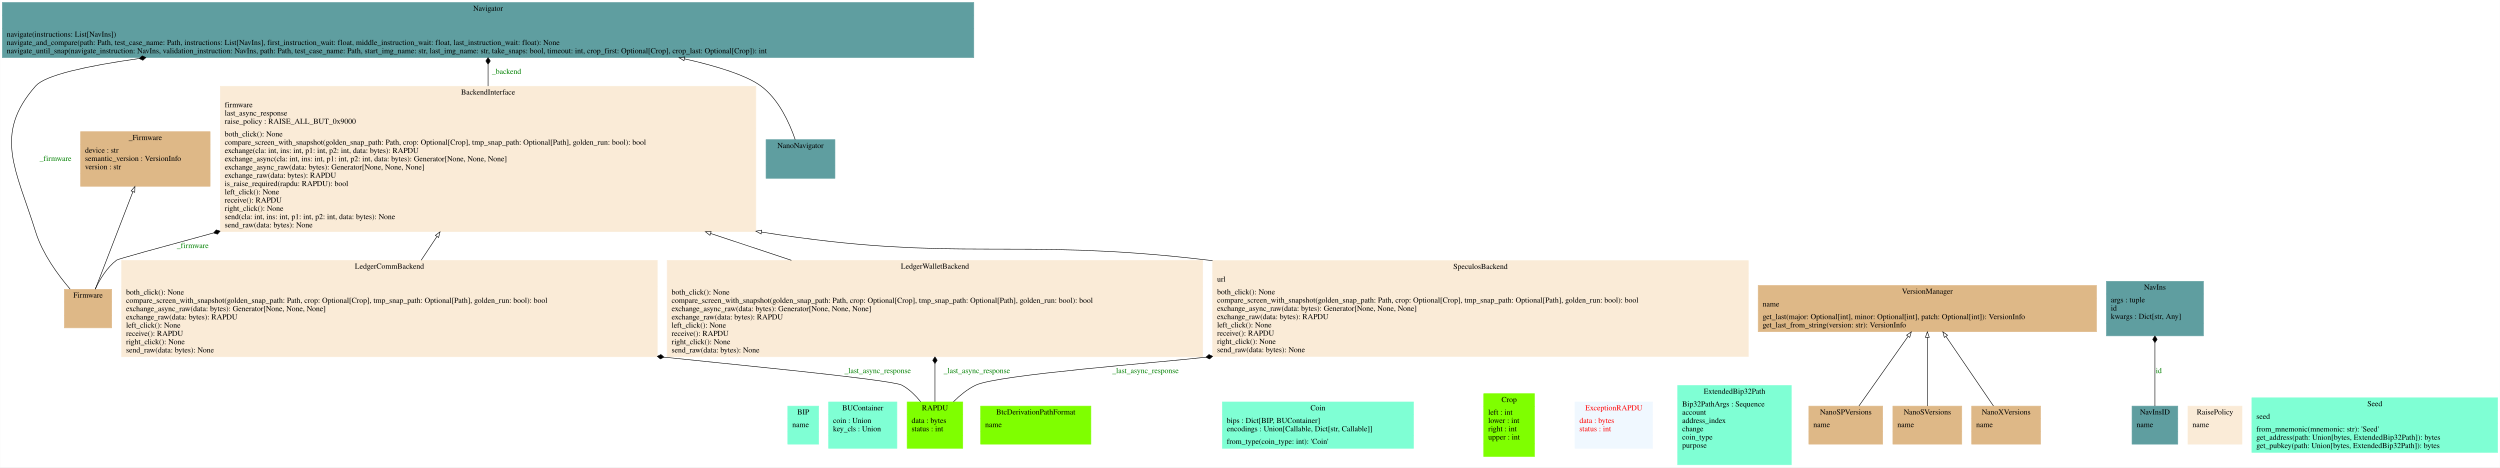
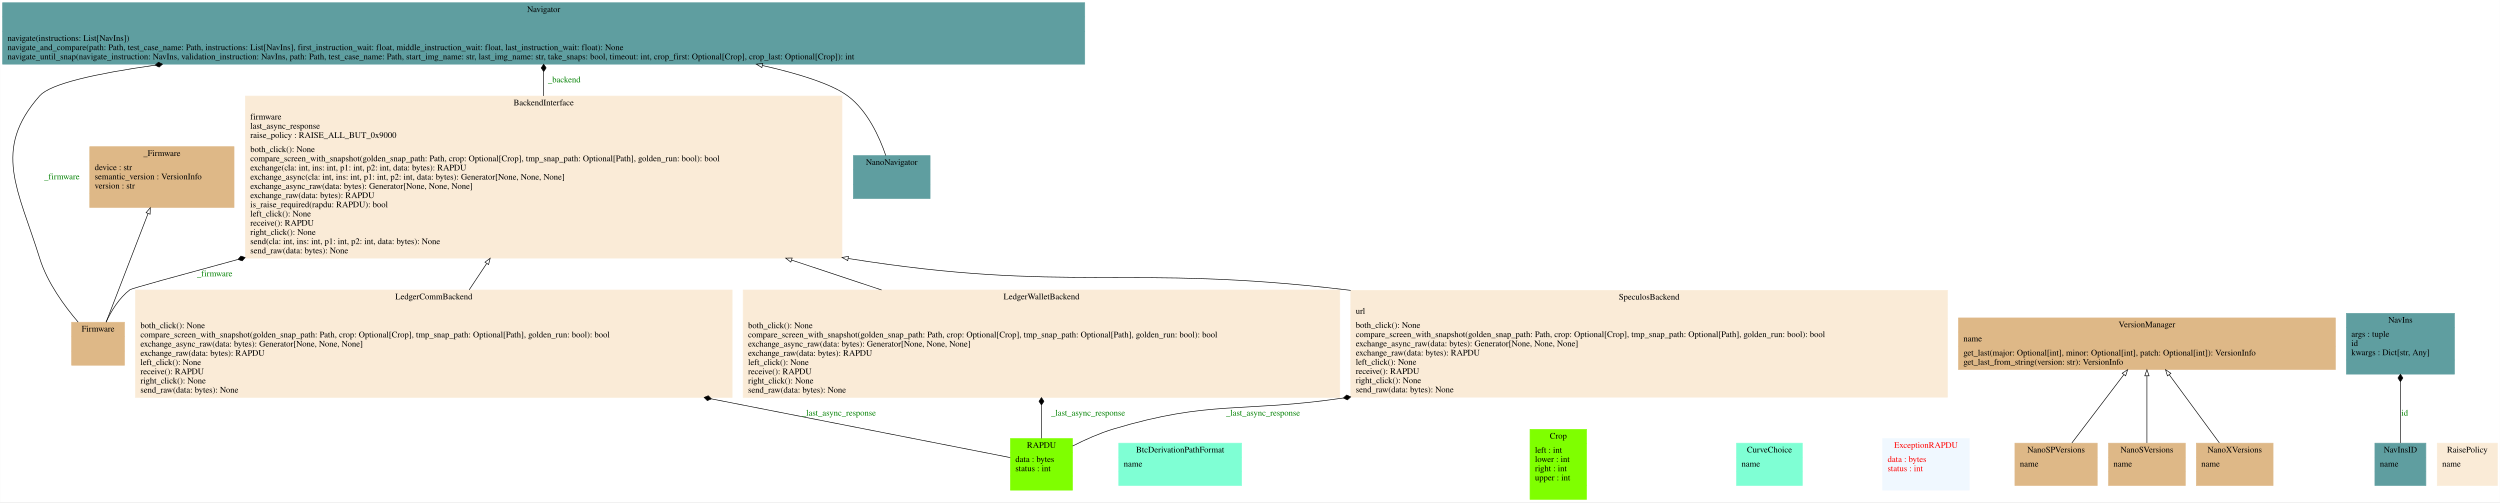
- <svg xmlns="http://www.w3.org/2000/svg" width="4537pt" height="848pt" viewBox="0.00 0.00 4536.50 848.00">
-   <g id="graph0" class="graph" transform="scale(1 1) rotate(0) translate(4 844)">
-     <polygon fill="white" stroke="transparent" points="-4,4 -4,-844 4532.5,-844 4532.5,4 -4,4" />
+ <svg xmlns="http://www.w3.org/2000/svg" width="4073pt" height="818pt" viewBox="0.00 0.00 4072.50 818.00">
+   <g id="graph0" class="graph" transform="scale(1 1) rotate(0) translate(4 814)">
+     <polygon fill="white" stroke="transparent" points="-4,4 -4,-814 4068.5,-814 4068.5,4 -4,4" />
    <g id="node1" class="node">
-       <polygon fill="aquamarine" stroke="aquamarine" points="1425.5,-38 1425.5,-107 1481.5,-107 1481.5,-38 1425.5,-38" />
-       <text text-anchor="middle" x="1453.5" y="-91.8" font-family="Times,serif" font-size="14.00">BIP</text>
-       <polyline fill="none" stroke="aquamarine" points="1425.5,-84 1481.5,-84 " />
-       <text text-anchor="start" x="1433.5" y="-68.8" font-family="Times,serif" font-size="14.00">name</text>
-       <polyline fill="none" stroke="aquamarine" points="1425.5,-61 1481.5,-61 " />
-       <text text-anchor="middle" x="1453.5" y="-45.8" font-family="Times,serif" font-size="14.00"> </text>
+       <polygon fill="antiquewhite" stroke="antiquewhite" points="395.5,-393.5 395.5,-657.5 1367.5,-657.5 1367.5,-393.5 395.5,-393.5" />
+       <text text-anchor="middle" x="881.5" y="-642.3" font-family="Times,serif" font-size="14.00">BackendInterface</text>
+       <polyline fill="none" stroke="antiquewhite" points="395.5,-634.5 1367.5,-634.5 " />
+       <text text-anchor="start" x="403.5" y="-619.3" font-family="Times,serif" font-size="14.00">firmware</text>
+       <text text-anchor="start" x="403.5" y="-604.3" font-family="Times,serif" font-size="14.00">last_async_response</text>
+       <text text-anchor="start" x="403.5" y="-589.3" font-family="Times,serif" font-size="14.00">raise_policy : RAISE_ALL_BUT_0x9000</text>
+       <polyline fill="none" stroke="antiquewhite" points="395.5,-581.5 1367.5,-581.5 " />
+       <text text-anchor="start" x="403.5" y="-566.3" font-family="Times,serif" font-size="14.00">both_click(): None</text>
+       <text text-anchor="start" x="403.5" y="-551.3" font-family="Times,serif" font-size="14.00">compare_screen_with_snapshot(golden_snap_path: Path, crop: Optional[Crop], tmp_snap_path: Optional[Path], golden_run: bool): bool</text>
+       <text text-anchor="start" x="403.5" y="-536.3" font-family="Times,serif" font-size="14.00">exchange(cla: int, ins: int, p1: int, p2: int, data: bytes): RAPDU</text>
+       <text text-anchor="start" x="403.5" y="-521.3" font-family="Times,serif" font-size="14.00">exchange_async(cla: int, ins: int, p1: int, p2: int, data: bytes): Generator[None, None, None]</text>
+       <text text-anchor="start" x="403.5" y="-506.3" font-family="Times,serif" font-size="14.00">exchange_async_raw(data: bytes): Generator[None, None, None]</text>
+       <text text-anchor="start" x="403.5" y="-491.3" font-family="Times,serif" font-size="14.00">exchange_raw(data: bytes): RAPDU</text>
+       <text text-anchor="start" x="403.5" y="-476.3" font-family="Times,serif" font-size="14.00">is_raise_required(rapdu: RAPDU): bool</text>
+       <text text-anchor="start" x="403.5" y="-461.3" font-family="Times,serif" font-size="14.00">left_click(): None</text>
+       <text text-anchor="start" x="403.5" y="-446.3" font-family="Times,serif" font-size="14.00">receive(): RAPDU</text>
+       <text text-anchor="start" x="403.5" y="-431.3" font-family="Times,serif" font-size="14.00">right_click(): None</text>
+       <text text-anchor="start" x="403.5" y="-416.3" font-family="Times,serif" font-size="14.00">send(cla: int, ins: int, p1: int, p2: int, data: bytes): None</text>
+       <text text-anchor="start" x="403.5" y="-401.3" font-family="Times,serif" font-size="14.00">send_raw(data: bytes): None</text>
+     </g>
+     <g id="node15" class="node">
+       <polygon fill="cadetblue" stroke="cadetblue" points="0,-709.5 0,-809.5 1763,-809.5 1763,-709.5 0,-709.5" />
+       <text text-anchor="middle" x="881.5" y="-794.3" font-family="Times,serif" font-size="14.00">Navigator</text>
+       <polyline fill="none" stroke="cadetblue" points="0,-786.5 1763,-786.5 " />
+       <polyline fill="none" stroke="cadetblue" points="0,-762.5 1763,-762.5 " />
+       <text text-anchor="start" x="8" y="-747.3" font-family="Times,serif" font-size="14.00">navigate(instructions: List[NavIns])</text>
+       <text text-anchor="start" x="8" y="-732.3" font-family="Times,serif" font-size="14.00">navigate_and_compare(path: Path, test_case_name: Path, instructions: List[NavIns], first_instruction_wait: float, middle_instruction_wait: float, last_instruction_wait: float): None</text>
+       <text text-anchor="start" x="8" y="-717.3" font-family="Times,serif" font-size="14.00">navigate_until_snap(navigate_instruction: NavIns, validation_instruction: NavIns, path: Path, test_case_name: Path, start_img_name: str, last_img_name: str, take_snaps: bool, timeout: int, crop_first: Optional[Crop], crop_last: Optional[Crop]): int</text>
+     </g>
+     <g id="edge9" class="edge">
+       <path fill="none" stroke="black" d="M881.5,-657.75C881.5,-671.37 881.5,-684.71 881.5,-696.99" />
+       <polygon fill="black" stroke="black" points="881.5,-697.37 885.5,-703.37 881.5,-709.37 877.5,-703.37 881.5,-697.37" />
+       <text text-anchor="middle" x="915" y="-679.8" font-family="Times,serif" font-size="14.00" fill="green">_backend</text>
    </g>
    <g id="node2" class="node">
-       <polygon fill="aquamarine" stroke="aquamarine" points="1499.5,-30.5 1499.5,-114.5 1623.5,-114.5 1623.5,-30.5 1499.5,-30.5" />
-       <text text-anchor="middle" x="1561.5" y="-99.3" font-family="Times,serif" font-size="14.00">BUContainer</text>
-       <polyline fill="none" stroke="aquamarine" points="1499.5,-91.5 1623.5,-91.5 " />
-       <text text-anchor="start" x="1507.5" y="-76.3" font-family="Times,serif" font-size="14.00">coin : Union</text>
-       <text text-anchor="start" x="1507.5" y="-61.3" font-family="Times,serif" font-size="14.00">key_cls : Union</text>
-       <polyline fill="none" stroke="aquamarine" points="1499.5,-53.5 1623.5,-53.5 " />
-       <text text-anchor="middle" x="1561.5" y="-38.3" font-family="Times,serif" font-size="14.00"> </text>
+       <polygon fill="aquamarine" stroke="aquamarine" points="1818.5,-23 1818.5,-92 2018.5,-92 2018.5,-23 1818.5,-23" />
+       <text text-anchor="middle" x="1918.5" y="-76.8" font-family="Times,serif" font-size="14.00">BtcDerivationPathFormat</text>
+       <polyline fill="none" stroke="aquamarine" points="1818.5,-69 2018.5,-69 " />
+       <text text-anchor="start" x="1826.5" y="-53.8" font-family="Times,serif" font-size="14.00">name</text>
+       <polyline fill="none" stroke="aquamarine" points="1818.5,-46 2018.5,-46 " />
+       <text text-anchor="middle" x="1918.5" y="-30.8" font-family="Times,serif" font-size="14.00"> </text>
    </g>
    <g id="node3" class="node">
-       <polygon fill="antiquewhite" stroke="antiquewhite" points="395.5,-423.5 395.5,-687.5 1367.5,-687.5 1367.5,-423.5 395.5,-423.5" />
-       <text text-anchor="middle" x="881.5" y="-672.3" font-family="Times,serif" font-size="14.00">BackendInterface</text>
-       <polyline fill="none" stroke="antiquewhite" points="395.5,-664.5 1367.5,-664.5 " />
-       <text text-anchor="start" x="403.5" y="-649.3" font-family="Times,serif" font-size="14.00">firmware</text>
-       <text text-anchor="start" x="403.5" y="-634.3" font-family="Times,serif" font-size="14.00">last_async_response</text>
-       <text text-anchor="start" x="403.5" y="-619.3" font-family="Times,serif" font-size="14.00">raise_policy : RAISE_ALL_BUT_0x9000</text>
-       <polyline fill="none" stroke="antiquewhite" points="395.5,-611.5 1367.5,-611.5 " />
-       <text text-anchor="start" x="403.5" y="-596.3" font-family="Times,serif" font-size="14.00">both_click(): None</text>
-       <text text-anchor="start" x="403.5" y="-581.3" font-family="Times,serif" font-size="14.00">compare_screen_with_snapshot(golden_snap_path: Path, crop: Optional[Crop], tmp_snap_path: Optional[Path], golden_run: bool): bool</text>
-       <text text-anchor="start" x="403.5" y="-566.3" font-family="Times,serif" font-size="14.00">exchange(cla: int, ins: int, p1: int, p2: int, data: bytes): RAPDU</text>
-       <text text-anchor="start" x="403.5" y="-551.3" font-family="Times,serif" font-size="14.00">exchange_async(cla: int, ins: int, p1: int, p2: int, data: bytes): Generator[None, None, None]</text>
-       <text text-anchor="start" x="403.5" y="-536.3" font-family="Times,serif" font-size="14.00">exchange_async_raw(data: bytes): Generator[None, None, None]</text>
-       <text text-anchor="start" x="403.5" y="-521.3" font-family="Times,serif" font-size="14.00">exchange_raw(data: bytes): RAPDU</text>
-       <text text-anchor="start" x="403.5" y="-506.3" font-family="Times,serif" font-size="14.00">is_raise_required(rapdu: RAPDU): bool</text>
-       <text text-anchor="start" x="403.5" y="-491.3" font-family="Times,serif" font-size="14.00">left_click(): None</text>
-       <text text-anchor="start" x="403.5" y="-476.3" font-family="Times,serif" font-size="14.00">receive(): RAPDU</text>
-       <text text-anchor="start" x="403.5" y="-461.3" font-family="Times,serif" font-size="14.00">right_click(): None</text>
-       <text text-anchor="start" x="403.5" y="-446.3" font-family="Times,serif" font-size="14.00">send(cla: int, ins: int, p1: int, p2: int, data: bytes): None</text>
-       <text text-anchor="start" x="403.5" y="-431.3" font-family="Times,serif" font-size="14.00">send_raw(data: bytes): None</text>
+       <polygon fill="chartreuse" stroke="chartreuse" points="2488.5,-0.5 2488.5,-114.5 2580.5,-114.5 2580.5,-0.5 2488.5,-0.5" />
+       <text text-anchor="middle" x="2534.5" y="-99.3" font-family="Times,serif" font-size="14.00">Crop</text>
+       <polyline fill="none" stroke="chartreuse" points="2488.5,-91.5 2580.5,-91.5 " />
+       <text text-anchor="start" x="2496.5" y="-76.3" font-family="Times,serif" font-size="14.00">left : int</text>
+       <text text-anchor="start" x="2496.5" y="-61.3" font-family="Times,serif" font-size="14.00">lower : int</text>
+       <text text-anchor="start" x="2496.5" y="-46.3" font-family="Times,serif" font-size="14.00">right : int</text>
+       <text text-anchor="start" x="2496.5" y="-31.3" font-family="Times,serif" font-size="14.00">upper : int</text>
+       <polyline fill="none" stroke="chartreuse" points="2488.5,-23.5 2580.5,-23.5 " />
+       <text text-anchor="middle" x="2534.5" y="-8.3" font-family="Times,serif" font-size="14.00"> </text>
+     </g>
+     <g id="node4" class="node">
+       <polygon fill="aquamarine" stroke="aquamarine" points="2825,-23 2825,-92 2932,-92 2932,-23 2825,-23" />
+       <text text-anchor="middle" x="2878.5" y="-76.8" font-family="Times,serif" font-size="14.00">CurveChoice</text>
+       <polyline fill="none" stroke="aquamarine" points="2825,-69 2932,-69 " />
+       <text text-anchor="start" x="2833" y="-53.8" font-family="Times,serif" font-size="14.00">name</text>
+       <polyline fill="none" stroke="aquamarine" points="2825,-46 2932,-46 " />
+       <text text-anchor="middle" x="2878.5" y="-30.8" font-family="Times,serif" font-size="14.00"> </text>
+     </g>
+     <g id="node5" class="node">
+       <polygon fill="aliceblue" stroke="aliceblue" points="3063,-15.5 3063,-99.5 3204,-99.5 3204,-15.5 3063,-15.5" />
+       <text text-anchor="middle" x="3133.5" y="-84.3" font-family="Times,serif" font-size="14.00" fill="red">ExceptionRAPDU</text>
+       <polyline fill="none" stroke="aliceblue" points="3063,-76.5 3204,-76.5 " />
+       <text text-anchor="start" x="3071" y="-61.3" font-family="Times,serif" font-size="14.00" fill="red">data : bytes</text>
+       <text text-anchor="start" x="3071" y="-46.3" font-family="Times,serif" font-size="14.00" fill="red">status : int</text>
+       <polyline fill="none" stroke="aliceblue" points="3063,-38.5 3204,-38.5 " />
+       <text text-anchor="middle" x="3133.5" y="-23.3" font-family="Times,serif" font-size="14.00" fill="red"> </text>
+     </g>
+     <g id="node6" class="node">
+       <polygon fill="burlywood" stroke="burlywood" points="112.5,-219 112.5,-289 198.5,-289 198.5,-219 112.5,-219" />
+       <text text-anchor="middle" x="155.5" y="-273.8" font-family="Times,serif" font-size="14.00">Firmware</text>
+       <polyline fill="none" stroke="burlywood" points="112.5,-266 198.5,-266 " />
+       <polyline fill="none" stroke="burlywood" points="112.5,-242 198.5,-242 " />
+       <text text-anchor="middle" x="155.5" y="-226.8" font-family="Times,serif" font-size="14.00"> </text>
+     </g>
+     <g id="edge10" class="edge">
+       <path fill="none" stroke="black" d="M168.44,-289.16C176.95,-307.33 189.83,-328.61 207.5,-342 210.06,-343.94 284.61,-364.55 383.28,-391.27" />
+       <polygon fill="black" stroke="black" points="383.52,-391.33 390.36,-389.04 395.11,-394.47 388.27,-396.76 383.52,-391.33" />
+       <text text-anchor="middle" x="345.5" y="-363.8" font-family="Times,serif" font-size="14.00" fill="green">_firmware</text>
+     </g>
+     <g id="edge11" class="edge">
+       <path fill="none" stroke="black" d="M123.06,-289.26C100.65,-315.41 72.76,-353.56 60.5,-393 25.53,-505.47 -17.56,-569.8 60.5,-658 77.82,-677.57 151.67,-694.13 248.49,-707.82" />
+       <polygon fill="black" stroke="black" points="248.53,-707.83 255.02,-704.69 260.42,-709.48 253.92,-712.61 248.53,-707.83" />
+       <text text-anchor="middle" x="96.5" y="-521.8" font-family="Times,serif" font-size="14.00" fill="green">_firmware</text>
+     </g>
+     <g id="node20" class="node">
+       <polygon fill="burlywood" stroke="burlywood" points="142,-476 142,-575 377,-575 377,-476 142,-476" />
+       <text text-anchor="middle" x="259.5" y="-559.8" font-family="Times,serif" font-size="14.00">_Firmware</text>
+       <polyline fill="none" stroke="burlywood" points="142,-552 377,-552 " />
+       <text text-anchor="start" x="150" y="-536.8" font-family="Times,serif" font-size="14.00">device : str</text>
+       <text text-anchor="start" x="150" y="-521.8" font-family="Times,serif" font-size="14.00">semantic_version : VersionInfo</text>
+       <text text-anchor="start" x="150" y="-506.8" font-family="Times,serif" font-size="14.00">version : str</text>
+       <polyline fill="none" stroke="burlywood" points="142,-499 377,-499 " />
+       <text text-anchor="middle" x="259.5" y="-483.8" font-family="Times,serif" font-size="14.00"> </text>
+     </g>
+     <g id="edge4" class="edge">
+       <path fill="none" stroke="black" d="M168.67,-289.13C185.84,-333.63 216.13,-412.12 236.98,-466.15" />
+       <polygon fill="none" stroke="black" points="233.77,-467.54 240.63,-475.61 240.3,-465.02 233.77,-467.54" />
+     </g>
+     <g id="node7" class="node">
+       <polygon fill="antiquewhite" stroke="antiquewhite" points="216.5,-166.5 216.5,-341.5 1188.5,-341.5 1188.5,-166.5 216.5,-166.5" />
+       <text text-anchor="middle" x="702.5" y="-326.3" font-family="Times,serif" font-size="14.00">LedgerCommBackend</text>
+       <polyline fill="none" stroke="antiquewhite" points="216.5,-318.5 1188.5,-318.5 " />
+       <polyline fill="none" stroke="antiquewhite" points="216.5,-294.5 1188.5,-294.5 " />
+       <text text-anchor="start" x="224.5" y="-279.3" font-family="Times,serif" font-size="14.00">both_click(): None</text>
+       <text text-anchor="start" x="224.5" y="-264.3" font-family="Times,serif" font-size="14.00">compare_screen_with_snapshot(golden_snap_path: Path, crop: Optional[Crop], tmp_snap_path: Optional[Path], golden_run: bool): bool</text>
+       <text text-anchor="start" x="224.5" y="-249.3" font-family="Times,serif" font-size="14.00">exchange_async_raw(data: bytes): Generator[None, None, None]</text>
+       <text text-anchor="start" x="224.5" y="-234.3" font-family="Times,serif" font-size="14.00">exchange_raw(data: bytes): RAPDU</text>
+       <text text-anchor="start" x="224.5" y="-219.3" font-family="Times,serif" font-size="14.00">left_click(): None</text>
+       <text text-anchor="start" x="224.5" y="-204.3" font-family="Times,serif" font-size="14.00">receive(): RAPDU</text>
+       <text text-anchor="start" x="224.5" y="-189.3" font-family="Times,serif" font-size="14.00">right_click(): None</text>
+       <text text-anchor="start" x="224.5" y="-174.3" font-family="Times,serif" font-size="14.00">send_raw(data: bytes): None</text>
+     </g>
+     <g id="edge1" class="edge">
+       <path fill="none" stroke="black" d="M760.12,-341.75C769.26,-355.52 778.92,-370.05 788.62,-384.66" />
+       <polygon fill="none" stroke="black" points="785.89,-386.88 794.34,-393.27 791.72,-383 785.89,-386.88" />
+     </g>
+     <g id="node8" class="node">
+       <polygon fill="antiquewhite" stroke="antiquewhite" points="1206.5,-166.5 1206.5,-341.5 2178.5,-341.5 2178.5,-166.5 1206.5,-166.5" />
+       <text text-anchor="middle" x="1692.5" y="-326.3" font-family="Times,serif" font-size="14.00">LedgerWalletBackend</text>
+       <polyline fill="none" stroke="antiquewhite" points="1206.5,-318.5 2178.5,-318.5 " />
+       <polyline fill="none" stroke="antiquewhite" points="1206.5,-294.5 2178.5,-294.5 " />
+       <text text-anchor="start" x="1214.5" y="-279.3" font-family="Times,serif" font-size="14.00">both_click(): None</text>
+       <text text-anchor="start" x="1214.5" y="-264.3" font-family="Times,serif" font-size="14.00">compare_screen_with_snapshot(golden_snap_path: Path, crop: Optional[Crop], tmp_snap_path: Optional[Path], golden_run: bool): bool</text>
+       <text text-anchor="start" x="1214.5" y="-249.3" font-family="Times,serif" font-size="14.00">exchange_async_raw(data: bytes): Generator[None, None, None]</text>
+       <text text-anchor="start" x="1214.5" y="-234.3" font-family="Times,serif" font-size="14.00">exchange_raw(data: bytes): RAPDU</text>
+       <text text-anchor="start" x="1214.5" y="-219.3" font-family="Times,serif" font-size="14.00">left_click(): None</text>
+       <text text-anchor="start" x="1214.5" y="-204.3" font-family="Times,serif" font-size="14.00">receive(): RAPDU</text>
+       <text text-anchor="start" x="1214.5" y="-189.3" font-family="Times,serif" font-size="14.00">right_click(): None</text>
+       <text text-anchor="start" x="1214.5" y="-174.3" font-family="Times,serif" font-size="14.00">send_raw(data: bytes): None</text>
+     </g>
+     <g id="edge2" class="edge">
+       <path fill="none" stroke="black" d="M1431.99,-341.57C1385.1,-357.15 1335.24,-373.72 1285.41,-390.28" />
+       <polygon fill="none" stroke="black" points="1284.16,-387.01 1275.77,-393.48 1286.37,-393.65 1284.16,-387.01" />
+     </g>
+     <g id="node9" class="node">
+       <polygon fill="cadetblue" stroke="cadetblue" points="1386,-490.5 1386,-560.5 1511,-560.5 1511,-490.5 1386,-490.5" />
+       <text text-anchor="middle" x="1448.5" y="-545.3" font-family="Times,serif" font-size="14.00">NanoNavigator</text>
+       <polyline fill="none" stroke="cadetblue" points="1386,-537.5 1511,-537.5 " />
+       <polyline fill="none" stroke="cadetblue" points="1386,-513.5 1511,-513.5 " />
+       <text text-anchor="middle" x="1448.5" y="-498.3" font-family="Times,serif" font-size="14.00"> </text>
+     </g>
+     <g id="edge8" class="edge">
+       <path fill="none" stroke="black" d="M1438.89,-560.58C1428.52,-590.91 1408.98,-634.07 1376.5,-658 1350.53,-677.13 1298.62,-693.57 1237.81,-707.28" />
+       <polygon fill="none" stroke="black" points="1236.98,-703.88 1227.97,-709.46 1238.49,-710.71 1236.98,-703.88" />
+     </g>
+     <g id="node10" class="node">
+       <polygon fill="burlywood" stroke="burlywood" points="3278.5,-23 3278.5,-92 3412.5,-92 3412.5,-23 3278.5,-23" />
+       <text text-anchor="middle" x="3345.5" y="-76.8" font-family="Times,serif" font-size="14.00">NanoSPVersions</text>
+       <polyline fill="none" stroke="burlywood" points="3278.5,-69 3412.5,-69 " />
+       <text text-anchor="start" x="3286.5" y="-53.8" font-family="Times,serif" font-size="14.00">name</text>
+       <polyline fill="none" stroke="burlywood" points="3278.5,-46 3412.5,-46 " />
+       <text text-anchor="middle" x="3345.5" y="-30.8" font-family="Times,serif" font-size="14.00"> </text>
+     </g>
+     <g id="node19" class="node">
+       <polygon fill="burlywood" stroke="burlywood" points="3186.5,-212 3186.5,-296 3800.5,-296 3800.5,-212 3186.5,-212" />
+       <text text-anchor="middle" x="3493.5" y="-280.8" font-family="Times,serif" font-size="14.00">VersionManager</text>
+       <polyline fill="none" stroke="burlywood" points="3186.5,-273 3800.5,-273 " />
+       <text text-anchor="start" x="3194.5" y="-257.8" font-family="Times,serif" font-size="14.00">name</text>
+       <polyline fill="none" stroke="burlywood" points="3186.5,-250 3800.5,-250 " />
+       <text text-anchor="start" x="3194.5" y="-234.8" font-family="Times,serif" font-size="14.00">get_last(major: Optional[int], minor: Optional[int], patch: Optional[int]): VersionInfo</text>
+       <text text-anchor="start" x="3194.5" y="-219.8" font-family="Times,serif" font-size="14.00">get_last_from_string(version: str): VersionInfo</text>
+     </g>
+     <g id="edge5" class="edge">
+       <path fill="none" stroke="black" d="M3371.28,-92.38C3394.66,-123.11 3429.43,-168.8 3455.91,-203.6" />
+       <polygon fill="none" stroke="black" points="3453.27,-205.91 3462.11,-211.74 3458.84,-201.67 3453.27,-205.91" />
+     </g>
+     <g id="node11" class="node">
+       <polygon fill="burlywood" stroke="burlywood" points="3431,-23 3431,-92 3556,-92 3556,-23 3431,-23" />
+       <text text-anchor="middle" x="3493.5" y="-76.8" font-family="Times,serif" font-size="14.00">NanoSVersions</text>
+       <polyline fill="none" stroke="burlywood" points="3431,-69 3556,-69 " />
+       <text text-anchor="start" x="3439" y="-53.8" font-family="Times,serif" font-size="14.00">name</text>
+       <polyline fill="none" stroke="burlywood" points="3431,-46 3556,-46 " />
+       <text text-anchor="middle" x="3493.5" y="-30.8" font-family="Times,serif" font-size="14.00"> </text>
+     </g>
+     <g id="edge6" class="edge">
+       <path fill="none" stroke="black" d="M3493.5,-92.38C3493.5,-122.46 3493.5,-166.88 3493.5,-201.38" />
+       <polygon fill="none" stroke="black" points="3490,-201.74 3493.5,-211.74 3497,-201.74 3490,-201.74" />
+     </g>
+     <g id="node12" class="node">
+       <polygon fill="burlywood" stroke="burlywood" points="3574,-23 3574,-92 3699,-92 3699,-23 3574,-23" />
+       <text text-anchor="middle" x="3636.5" y="-76.8" font-family="Times,serif" font-size="14.00">NanoXVersions</text>
+       <polyline fill="none" stroke="burlywood" points="3574,-69 3699,-69 " />
+       <text text-anchor="start" x="3582" y="-53.8" font-family="Times,serif" font-size="14.00">name</text>
+       <polyline fill="none" stroke="burlywood" points="3574,-46 3699,-46 " />
+       <text text-anchor="middle" x="3636.5" y="-30.8" font-family="Times,serif" font-size="14.00"> </text>
+     </g>
+     <g id="edge7" class="edge">
+       <path fill="none" stroke="black" d="M3611.59,-92.38C3589,-123.11 3555.41,-168.8 3529.82,-203.6" />
+       <polygon fill="none" stroke="black" points="3526.94,-201.61 3523.83,-211.74 3532.58,-205.76 3526.94,-201.61" />
+     </g>
+     <g id="node13" class="node">
+       <polygon fill="cadetblue" stroke="cadetblue" points="3818.5,-204.5 3818.5,-303.5 3994.5,-303.5 3994.5,-204.5 3818.5,-204.5" />
+       <text text-anchor="middle" x="3906.5" y="-288.3" font-family="Times,serif" font-size="14.00">NavIns</text>
+       <polyline fill="none" stroke="cadetblue" points="3818.5,-280.5 3994.5,-280.5 " />
+       <text text-anchor="start" x="3826.5" y="-265.3" font-family="Times,serif" font-size="14.00">args : tuple</text>
+       <text text-anchor="start" x="3826.5" y="-250.3" font-family="Times,serif" font-size="14.00">id</text>
+       <text text-anchor="start" x="3826.5" y="-235.3" font-family="Times,serif" font-size="14.00">kwargs : Dict[str, Any]</text>
+       <polyline fill="none" stroke="cadetblue" points="3818.5,-227.5 3994.5,-227.5 " />
+       <text text-anchor="middle" x="3906.5" y="-212.3" font-family="Times,serif" font-size="14.00"> </text>
+     </g>
+     <g id="node14" class="node">
+       <polygon fill="cadetblue" stroke="cadetblue" points="3865,-23 3865,-92 3948,-92 3948,-23 3865,-23" />
+       <text text-anchor="middle" x="3906.5" y="-76.8" font-family="Times,serif" font-size="14.00">NavInsID</text>
+       <polyline fill="none" stroke="cadetblue" points="3865,-69 3948,-69 " />
+       <text text-anchor="start" x="3873" y="-53.8" font-family="Times,serif" font-size="14.00">name</text>
+       <polyline fill="none" stroke="cadetblue" points="3865,-46 3948,-46 " />
+       <text text-anchor="middle" x="3906.5" y="-30.8" font-family="Times,serif" font-size="14.00"> </text>
+     </g>
+     <g id="edge12" class="edge">
+       <path fill="none" stroke="black" d="M3906.5,-92.38C3906.5,-119.79 3906.5,-159.09 3906.5,-191.96" />
+       <polygon fill="black" stroke="black" points="3906.5,-192.2 3910.5,-198.2 3906.5,-204.2 3902.5,-198.2 3906.5,-192.2" />
+       <text text-anchor="middle" x="3913.5" y="-136.8" font-family="Times,serif" font-size="14.00" fill="green">id</text>
+     </g>
+     <g id="node16" class="node">
+       <polygon fill="chartreuse" stroke="chartreuse" points="1642,-15.5 1642,-99.5 1743,-99.5 1743,-15.5 1642,-15.5" />
+       <text text-anchor="middle" x="1692.5" y="-84.3" font-family="Times,serif" font-size="14.00">RAPDU</text>
+       <polyline fill="none" stroke="chartreuse" points="1642,-76.5 1743,-76.5 " />
+       <text text-anchor="start" x="1650" y="-61.3" font-family="Times,serif" font-size="14.00">data : bytes</text>
+       <text text-anchor="start" x="1650" y="-46.3" font-family="Times,serif" font-size="14.00">status : int</text>
+       <polyline fill="none" stroke="chartreuse" points="1642,-38.5 1743,-38.5 " />
+       <text text-anchor="middle" x="1692.5" y="-23.3" font-family="Times,serif" font-size="14.00"> </text>
+     </g>
+     <g id="edge13" class="edge">
+       <path fill="none" stroke="black" d="M1641.7,-68.48C1549.92,-86.51 1347.98,-126.19 1154.78,-164.14" />
+       <polygon fill="black" stroke="black" points="1154.73,-164.15 1149.61,-169.23 1142.96,-166.47 1148.07,-161.38 1154.73,-164.15" />
+       <text text-anchor="middle" x="1362.5" y="-136.8" font-family="Times,serif" font-size="14.00" fill="green">_last_async_response</text>
+     </g>
+     <g id="edge14" class="edge">
+       <path fill="none" stroke="black" d="M1692.5,-99.75C1692.5,-115.74 1692.5,-134.8 1692.5,-153.95" />
+       <polygon fill="black" stroke="black" points="1692.5,-154.18 1696.5,-160.18 1692.5,-166.18 1688.5,-160.18 1692.5,-154.18" />
+       <text text-anchor="middle" x="1768.5" y="-136.8" font-family="Times,serif" font-size="14.00" fill="green">_last_async_response</text>
    </g>
    <g id="node18" class="node">
-       <polygon fill="cadetblue" stroke="cadetblue" points="0,-739.5 0,-839.5 1763,-839.5 1763,-739.5 0,-739.5" />
-       <text text-anchor="middle" x="881.5" y="-824.3" font-family="Times,serif" font-size="14.00">Navigator</text>
-       <polyline fill="none" stroke="cadetblue" points="0,-816.5 1763,-816.5 " />
-       <polyline fill="none" stroke="cadetblue" points="0,-792.5 1763,-792.5 " />
-       <text text-anchor="start" x="8" y="-777.3" font-family="Times,serif" font-size="14.00">navigate(instructions: List[NavIns])</text>
-       <text text-anchor="start" x="8" y="-762.3" font-family="Times,serif" font-size="14.00">navigate_and_compare(path: Path, test_case_name: Path, instructions: List[NavIns], first_instruction_wait: float, middle_instruction_wait: float, last_instruction_wait: float): None</text>
-       <text text-anchor="start" x="8" y="-747.3" font-family="Times,serif" font-size="14.00">navigate_until_snap(navigate_instruction: NavIns, validation_instruction: NavIns, path: Path, test_case_name: Path, start_img_name: str, last_img_name: str, take_snaps: bool, timeout: int, crop_first: Optional[Crop], crop_last: Optional[Crop]): int</text>
-     </g>
-     <g id="edge9" class="edge">
-       <path fill="none" stroke="black" d="M881.5,-687.75C881.5,-701.37 881.5,-714.71 881.5,-726.99" />
-       <polygon fill="black" stroke="black" points="881.5,-727.37 885.5,-733.37 881.5,-739.37 877.5,-733.37 881.5,-727.37" />
-       <text text-anchor="middle" x="915" y="-709.8" font-family="Times,serif" font-size="14.00" fill="green">_backend</text>
-     </g>
-     <g id="node4" class="node">
-       <polygon fill="chartreuse" stroke="chartreuse" points="1775.5,-38 1775.5,-107 1975.5,-107 1975.5,-38 1775.5,-38" />
-       <text text-anchor="middle" x="1875.5" y="-91.8" font-family="Times,serif" font-size="14.00">BtcDerivationPathFormat</text>
-       <polyline fill="none" stroke="chartreuse" points="1775.5,-84 1975.5,-84 " />
-       <text text-anchor="start" x="1783.5" y="-68.8" font-family="Times,serif" font-size="14.00">name</text>
-       <polyline fill="none" stroke="chartreuse" points="1775.5,-61 1975.5,-61 " />
-       <text text-anchor="middle" x="1875.5" y="-45.8" font-family="Times,serif" font-size="14.00"> </text>
-     </g>
-     <g id="node5" class="node">
-       <polygon fill="aquamarine" stroke="aquamarine" points="2214,-30.5 2214,-114.5 2561,-114.5 2561,-30.5 2214,-30.5" />
-       <text text-anchor="middle" x="2387.5" y="-99.3" font-family="Times,serif" font-size="14.00">Coin</text>
-       <polyline fill="none" stroke="aquamarine" points="2214,-91.5 2561,-91.5 " />
-       <text text-anchor="start" x="2222" y="-76.3" font-family="Times,serif" font-size="14.00">bips : Dict[BIP, BUContainer]</text>
-       <text text-anchor="start" x="2222" y="-61.3" font-family="Times,serif" font-size="14.00">encodings : Union[Callable, Dict[str, Callable]]</text>
-       <polyline fill="none" stroke="aquamarine" points="2214,-53.5 2561,-53.5 " />
-       <text text-anchor="start" x="2222" y="-38.3" font-family="Times,serif" font-size="14.00">from_type(coin_type: int): 'Coin'</text>
-     </g>
-     <g id="node6" class="node">
-       <polygon fill="chartreuse" stroke="chartreuse" points="2688.5,-15.5 2688.5,-129.5 2780.5,-129.5 2780.5,-15.5 2688.5,-15.5" />
-       <text text-anchor="middle" x="2734.5" y="-114.3" font-family="Times,serif" font-size="14.00">Crop</text>
-       <polyline fill="none" stroke="chartreuse" points="2688.5,-106.5 2780.5,-106.5 " />
-       <text text-anchor="start" x="2696.5" y="-91.3" font-family="Times,serif" font-size="14.00">left : int</text>
-       <text text-anchor="start" x="2696.5" y="-76.3" font-family="Times,serif" font-size="14.00">lower : int</text>
-       <text text-anchor="start" x="2696.5" y="-61.3" font-family="Times,serif" font-size="14.00">right : int</text>
-       <text text-anchor="start" x="2696.5" y="-46.3" font-family="Times,serif" font-size="14.00">upper : int</text>
-       <polyline fill="none" stroke="chartreuse" points="2688.5,-38.5 2780.5,-38.5 " />
-       <text text-anchor="middle" x="2734.5" y="-23.3" font-family="Times,serif" font-size="14.00"> </text>
-     </g>
-     <g id="node7" class="node">
-       <polygon fill="aliceblue" stroke="aliceblue" points="2854,-30.5 2854,-114.5 2995,-114.5 2995,-30.5 2854,-30.5" />
-       <text text-anchor="middle" x="2924.5" y="-99.3" font-family="Times,serif" font-size="14.00" fill="red">ExceptionRAPDU</text>
-       <polyline fill="none" stroke="aliceblue" points="2854,-91.5 2995,-91.5 " />
-       <text text-anchor="start" x="2862" y="-76.3" font-family="Times,serif" font-size="14.00" fill="red">data : bytes</text>
-       <text text-anchor="start" x="2862" y="-61.3" font-family="Times,serif" font-size="14.00" fill="red">status : int</text>
-       <polyline fill="none" stroke="aliceblue" points="2854,-53.5 2995,-53.5 " />
-       <text text-anchor="middle" x="2924.5" y="-38.3" font-family="Times,serif" font-size="14.00" fill="red"> </text>
-     </g>
-     <g id="node8" class="node">
-       <polygon fill="aquamarine" stroke="aquamarine" points="3040.5,-0.5 3040.5,-144.5 3246.5,-144.5 3246.5,-0.5 3040.5,-0.5" />
-       <text text-anchor="middle" x="3143.5" y="-129.3" font-family="Times,serif" font-size="14.00">ExtendedBip32Path</text>
-       <polyline fill="none" stroke="aquamarine" points="3040.5,-121.5 3246.5,-121.5 " />
-       <text text-anchor="start" x="3048.5" y="-106.3" font-family="Times,serif" font-size="14.00">Bip32PathArgs : Sequence</text>
-       <text text-anchor="start" x="3048.5" y="-91.3" font-family="Times,serif" font-size="14.00">account</text>
-       <text text-anchor="start" x="3048.5" y="-76.3" font-family="Times,serif" font-size="14.00">address_index</text>
-       <text text-anchor="start" x="3048.5" y="-61.3" font-family="Times,serif" font-size="14.00">change</text>
-       <text text-anchor="start" x="3048.5" y="-46.3" font-family="Times,serif" font-size="14.00">coin_type</text>
-       <text text-anchor="start" x="3048.5" y="-31.3" font-family="Times,serif" font-size="14.00">purpose</text>
-       <polyline fill="none" stroke="aquamarine" points="3040.5,-23.5 3246.5,-23.5 " />
-       <text text-anchor="middle" x="3143.5" y="-8.3" font-family="Times,serif" font-size="14.00"> </text>
-     </g>
-     <g id="node9" class="node">
-       <polygon fill="burlywood" stroke="burlywood" points="112.5,-249 112.5,-319 198.5,-319 198.5,-249 112.5,-249" />
-       <text text-anchor="middle" x="155.5" y="-303.8" font-family="Times,serif" font-size="14.00">Firmware</text>
-       <polyline fill="none" stroke="burlywood" points="112.5,-296 198.5,-296 " />
-       <polyline fill="none" stroke="burlywood" points="112.5,-272 198.5,-272 " />
-       <text text-anchor="middle" x="155.5" y="-256.8" font-family="Times,serif" font-size="14.00"> </text>
-     </g>
-     <g id="edge10" class="edge">
-       <path fill="none" stroke="black" d="M168.44,-319.16C176.95,-337.33 189.83,-358.61 207.5,-372 210.06,-373.94 284.61,-394.55 383.28,-421.27" />
-       <polygon fill="black" stroke="black" points="383.52,-421.33 390.36,-419.04 395.11,-424.47 388.27,-426.76 383.52,-421.33" />
-       <text text-anchor="middle" x="345.5" y="-393.8" font-family="Times,serif" font-size="14.00" fill="green">_firmware</text>
-     </g>
-     <g id="edge11" class="edge">
-       <path fill="none" stroke="black" d="M123.06,-319.26C100.65,-345.41 72.76,-383.56 60.5,-423 25.53,-535.47 -17.56,-599.8 60.5,-688 77.82,-707.57 151.67,-724.13 248.49,-737.82" />
-       <polygon fill="black" stroke="black" points="248.53,-737.83 255.02,-734.69 260.42,-739.48 253.92,-742.61 248.53,-737.83" />
-       <text text-anchor="middle" x="96.5" y="-551.8" font-family="Times,serif" font-size="14.00" fill="green">_firmware</text>
-     </g>
-     <g id="node24" class="node">
-       <polygon fill="burlywood" stroke="burlywood" points="142,-506 142,-605 377,-605 377,-506 142,-506" />
-       <text text-anchor="middle" x="259.5" y="-589.8" font-family="Times,serif" font-size="14.00">_Firmware</text>
-       <polyline fill="none" stroke="burlywood" points="142,-582 377,-582 " />
-       <text text-anchor="start" x="150" y="-566.8" font-family="Times,serif" font-size="14.00">device : str</text>
-       <text text-anchor="start" x="150" y="-551.8" font-family="Times,serif" font-size="14.00">semantic_version : VersionInfo</text>
-       <text text-anchor="start" x="150" y="-536.8" font-family="Times,serif" font-size="14.00">version : str</text>
-       <polyline fill="none" stroke="burlywood" points="142,-529 377,-529 " />
-       <text text-anchor="middle" x="259.5" y="-513.8" font-family="Times,serif" font-size="14.00"> </text>
-     </g>
-     <g id="edge4" class="edge">
-       <path fill="none" stroke="black" d="M168.67,-319.13C185.84,-363.63 216.13,-442.12 236.98,-496.15" />
-       <polygon fill="none" stroke="black" points="233.77,-497.54 240.63,-505.61 240.3,-495.02 233.77,-497.54" />
-     </g>
-     <g id="node10" class="node">
-       <polygon fill="antiquewhite" stroke="antiquewhite" points="216.5,-196.5 216.5,-371.5 1188.5,-371.5 1188.5,-196.5 216.5,-196.5" />
-       <text text-anchor="middle" x="702.5" y="-356.3" font-family="Times,serif" font-size="14.00">LedgerCommBackend</text>
-       <polyline fill="none" stroke="antiquewhite" points="216.5,-348.5 1188.5,-348.5 " />
-       <polyline fill="none" stroke="antiquewhite" points="216.5,-324.5 1188.5,-324.5 " />
-       <text text-anchor="start" x="224.5" y="-309.3" font-family="Times,serif" font-size="14.00">both_click(): None</text>
-       <text text-anchor="start" x="224.5" y="-294.3" font-family="Times,serif" font-size="14.00">compare_screen_with_snapshot(golden_snap_path: Path, crop: Optional[Crop], tmp_snap_path: Optional[Path], golden_run: bool): bool</text>
-       <text text-anchor="start" x="224.5" y="-279.3" font-family="Times,serif" font-size="14.00">exchange_async_raw(data: bytes): Generator[None, None, None]</text>
-       <text text-anchor="start" x="224.5" y="-264.3" font-family="Times,serif" font-size="14.00">exchange_raw(data: bytes): RAPDU</text>
-       <text text-anchor="start" x="224.5" y="-249.3" font-family="Times,serif" font-size="14.00">left_click(): None</text>
-       <text text-anchor="start" x="224.5" y="-234.3" font-family="Times,serif" font-size="14.00">receive(): RAPDU</text>
-       <text text-anchor="start" x="224.5" y="-219.3" font-family="Times,serif" font-size="14.00">right_click(): None</text>
-       <text text-anchor="start" x="224.5" y="-204.3" font-family="Times,serif" font-size="14.00">send_raw(data: bytes): None</text>
-     </g>
-     <g id="edge1" class="edge">
-       <path fill="none" stroke="black" d="M760.12,-371.75C769.26,-385.52 778.92,-400.05 788.62,-414.66" />
-       <polygon fill="none" stroke="black" points="785.89,-416.88 794.34,-423.27 791.72,-413 785.89,-416.88" />
-     </g>
-     <g id="node11" class="node">
-       <polygon fill="antiquewhite" stroke="antiquewhite" points="1206.5,-196.5 1206.5,-371.5 2178.5,-371.5 2178.5,-196.5 1206.5,-196.5" />
-       <text text-anchor="middle" x="1692.5" y="-356.3" font-family="Times,serif" font-size="14.00">LedgerWalletBackend</text>
-       <polyline fill="none" stroke="antiquewhite" points="1206.5,-348.5 2178.5,-348.5 " />
-       <polyline fill="none" stroke="antiquewhite" points="1206.5,-324.5 2178.5,-324.5 " />
-       <text text-anchor="start" x="1214.5" y="-309.3" font-family="Times,serif" font-size="14.00">both_click(): None</text>
-       <text text-anchor="start" x="1214.5" y="-294.3" font-family="Times,serif" font-size="14.00">compare_screen_with_snapshot(golden_snap_path: Path, crop: Optional[Crop], tmp_snap_path: Optional[Path], golden_run: bool): bool</text>
-       <text text-anchor="start" x="1214.5" y="-279.3" font-family="Times,serif" font-size="14.00">exchange_async_raw(data: bytes): Generator[None, None, None]</text>
-       <text text-anchor="start" x="1214.5" y="-264.3" font-family="Times,serif" font-size="14.00">exchange_raw(data: bytes): RAPDU</text>
-       <text text-anchor="start" x="1214.5" y="-249.3" font-family="Times,serif" font-size="14.00">left_click(): None</text>
-       <text text-anchor="start" x="1214.5" y="-234.3" font-family="Times,serif" font-size="14.00">receive(): RAPDU</text>
-       <text text-anchor="start" x="1214.5" y="-219.3" font-family="Times,serif" font-size="14.00">right_click(): None</text>
-       <text text-anchor="start" x="1214.5" y="-204.3" font-family="Times,serif" font-size="14.00">send_raw(data: bytes): None</text>
-     </g>
-     <g id="edge2" class="edge">
-       <path fill="none" stroke="black" d="M1431.99,-371.57C1385.1,-387.15 1335.24,-403.72 1285.41,-420.28" />
-       <polygon fill="none" stroke="black" points="1284.16,-417.01 1275.77,-423.48 1286.37,-423.65 1284.16,-417.01" />
-     </g>
-     <g id="node12" class="node">
-       <polygon fill="cadetblue" stroke="cadetblue" points="1386,-520.5 1386,-590.5 1511,-590.5 1511,-520.5 1386,-520.5" />
-       <text text-anchor="middle" x="1448.5" y="-575.3" font-family="Times,serif" font-size="14.00">NanoNavigator</text>
-       <polyline fill="none" stroke="cadetblue" points="1386,-567.5 1511,-567.5 " />
-       <polyline fill="none" stroke="cadetblue" points="1386,-543.5 1511,-543.5 " />
-       <text text-anchor="middle" x="1448.5" y="-528.3" font-family="Times,serif" font-size="14.00"> </text>
-     </g>
-     <g id="edge8" class="edge">
-       <path fill="none" stroke="black" d="M1438.89,-590.58C1428.52,-620.91 1408.98,-664.07 1376.5,-688 1350.53,-707.13 1298.62,-723.57 1237.81,-737.28" />
-       <polygon fill="none" stroke="black" points="1236.98,-733.88 1227.97,-739.46 1238.49,-740.71 1236.98,-733.88" />
-     </g>
-     <g id="node13" class="node">
-       <polygon fill="burlywood" stroke="burlywood" points="3278.5,-38 3278.5,-107 3412.5,-107 3412.5,-38 3278.5,-38" />
-       <text text-anchor="middle" x="3345.5" y="-91.8" font-family="Times,serif" font-size="14.00">NanoSPVersions</text>
-       <polyline fill="none" stroke="burlywood" points="3278.5,-84 3412.5,-84 " />
-       <text text-anchor="start" x="3286.5" y="-68.8" font-family="Times,serif" font-size="14.00">name</text>
-       <polyline fill="none" stroke="burlywood" points="3278.5,-61 3412.5,-61 " />
-       <text text-anchor="middle" x="3345.5" y="-45.8" font-family="Times,serif" font-size="14.00"> </text>
-     </g>
-     <g id="node23" class="node">
-       <polygon fill="burlywood" stroke="burlywood" points="3186.5,-242 3186.5,-326 3800.5,-326 3800.5,-242 3186.5,-242" />
-       <text text-anchor="middle" x="3493.5" y="-310.8" font-family="Times,serif" font-size="14.00">VersionManager</text>
-       <polyline fill="none" stroke="burlywood" points="3186.5,-303 3800.5,-303 " />
-       <text text-anchor="start" x="3194.5" y="-287.8" font-family="Times,serif" font-size="14.00">name</text>
-       <polyline fill="none" stroke="burlywood" points="3186.5,-280 3800.5,-280 " />
-       <text text-anchor="start" x="3194.5" y="-264.8" font-family="Times,serif" font-size="14.00">get_last(major: Optional[int], minor: Optional[int], patch: Optional[int]): VersionInfo</text>
-       <text text-anchor="start" x="3194.5" y="-249.8" font-family="Times,serif" font-size="14.00">get_last_from_string(version: str): VersionInfo</text>
-     </g>
-     <g id="edge5" class="edge">
-       <path fill="none" stroke="black" d="M3369.28,-107.16C3393.36,-141.25 3430.88,-194.35 3458.38,-233.29" />
-       <polygon fill="none" stroke="black" points="3455.81,-235.72 3464.44,-241.87 3461.53,-231.68 3455.81,-235.72" />
-     </g>
-     <g id="node14" class="node">
-       <polygon fill="burlywood" stroke="burlywood" points="3431,-38 3431,-107 3556,-107 3556,-38 3431,-38" />
-       <text text-anchor="middle" x="3493.5" y="-91.8" font-family="Times,serif" font-size="14.00">NanoSVersions</text>
-       <polyline fill="none" stroke="burlywood" points="3431,-84 3556,-84 " />
-       <text text-anchor="start" x="3439" y="-68.8" font-family="Times,serif" font-size="14.00">name</text>
-       <polyline fill="none" stroke="burlywood" points="3431,-61 3556,-61 " />
-       <text text-anchor="middle" x="3493.5" y="-45.8" font-family="Times,serif" font-size="14.00"> </text>
-     </g>
-     <g id="edge6" class="edge">
-       <path fill="none" stroke="black" d="M3493.5,-107.16C3493.5,-140.82 3493.5,-193.02 3493.5,-231.81" />
-       <polygon fill="none" stroke="black" points="3490,-231.87 3493.5,-241.87 3497,-231.87 3490,-231.87" />
-     </g>
-     <g id="node15" class="node">
-       <polygon fill="burlywood" stroke="burlywood" points="3574,-38 3574,-107 3699,-107 3699,-38 3574,-38" />
-       <text text-anchor="middle" x="3636.5" y="-91.8" font-family="Times,serif" font-size="14.00">NanoXVersions</text>
-       <polyline fill="none" stroke="burlywood" points="3574,-84 3699,-84 " />
-       <text text-anchor="start" x="3582" y="-68.8" font-family="Times,serif" font-size="14.00">name</text>
-       <polyline fill="none" stroke="burlywood" points="3574,-61 3699,-61 " />
-       <text text-anchor="middle" x="3636.5" y="-45.8" font-family="Times,serif" font-size="14.00"> </text>
-     </g>
-     <g id="edge7" class="edge">
-       <path fill="none" stroke="black" d="M3613.52,-107.16C3590.26,-141.25 3554.01,-194.35 3527.43,-233.29" />
-       <polygon fill="none" stroke="black" points="3524.32,-231.63 3521.58,-241.87 3530.11,-235.58 3524.32,-231.63" />
-     </g>
-     <g id="node16" class="node">
-       <polygon fill="cadetblue" stroke="cadetblue" points="3818.5,-234.5 3818.5,-333.5 3994.5,-333.5 3994.5,-234.5 3818.5,-234.5" />
-       <text text-anchor="middle" x="3906.5" y="-318.3" font-family="Times,serif" font-size="14.00">NavIns</text>
-       <polyline fill="none" stroke="cadetblue" points="3818.5,-310.5 3994.5,-310.5 " />
-       <text text-anchor="start" x="3826.5" y="-295.3" font-family="Times,serif" font-size="14.00">args : tuple</text>
-       <text text-anchor="start" x="3826.5" y="-280.3" font-family="Times,serif" font-size="14.00">id</text>
-       <text text-anchor="start" x="3826.5" y="-265.3" font-family="Times,serif" font-size="14.00">kwargs : Dict[str, Any]</text>
-       <polyline fill="none" stroke="cadetblue" points="3818.5,-257.5 3994.5,-257.5 " />
-       <text text-anchor="middle" x="3906.5" y="-242.3" font-family="Times,serif" font-size="14.00"> </text>
+       <polygon fill="antiquewhite" stroke="antiquewhite" points="2196.5,-167 2196.5,-341 3168.5,-341 3168.5,-167 2196.5,-167" />
+       <text text-anchor="middle" x="2682.5" y="-325.8" font-family="Times,serif" font-size="14.00">SpeculosBackend</text>
+       <polyline fill="none" stroke="antiquewhite" points="2196.5,-318 3168.5,-318 " />
+       <text text-anchor="start" x="2204.5" y="-302.8" font-family="Times,serif" font-size="14.00">url</text>
+       <polyline fill="none" stroke="antiquewhite" points="2196.5,-295 3168.5,-295 " />
+       <text text-anchor="start" x="2204.5" y="-279.8" font-family="Times,serif" font-size="14.00">both_click(): None</text>
+       <text text-anchor="start" x="2204.5" y="-264.8" font-family="Times,serif" font-size="14.00">compare_screen_with_snapshot(golden_snap_path: Path, crop: Optional[Crop], tmp_snap_path: Optional[Path], golden_run: bool): bool</text>
+       <text text-anchor="start" x="2204.5" y="-249.8" font-family="Times,serif" font-size="14.00">exchange_async_raw(data: bytes): Generator[None, None, None]</text>
+       <text text-anchor="start" x="2204.5" y="-234.8" font-family="Times,serif" font-size="14.00">exchange_raw(data: bytes): RAPDU</text>
+       <text text-anchor="start" x="2204.5" y="-219.8" font-family="Times,serif" font-size="14.00">left_click(): None</text>
+       <text text-anchor="start" x="2204.5" y="-204.8" font-family="Times,serif" font-size="14.00">receive(): RAPDU</text>
+       <text text-anchor="start" x="2204.5" y="-189.8" font-family="Times,serif" font-size="14.00">right_click(): None</text>
+       <text text-anchor="start" x="2204.5" y="-174.8" font-family="Times,serif" font-size="14.00">send_raw(data: bytes): None</text>
+     </g>
+     <g id="edge15" class="edge">
+       <path fill="none" stroke="black" d="M1743.21,-87.31C1763.29,-97.55 1786.93,-108.21 1809.5,-115 1968.12,-162.68 2017.72,-141.04 2184.32,-165.56" />
+       <polygon fill="black" stroke="black" points="2184.39,-165.57 2190.92,-162.51 2196.26,-167.37 2189.73,-170.42 2184.39,-165.57" />
+       <text text-anchor="middle" x="2053.5" y="-136.8" font-family="Times,serif" font-size="14.00" fill="green">_last_async_response</text>
    </g>
    <g id="node17" class="node">
-       <polygon fill="cadetblue" stroke="cadetblue" points="3865,-38 3865,-107 3948,-107 3948,-38 3865,-38" />
-       <text text-anchor="middle" x="3906.5" y="-91.8" font-family="Times,serif" font-size="14.00">NavInsID</text>
-       <polyline fill="none" stroke="cadetblue" points="3865,-84 3948,-84 " />
-       <text text-anchor="start" x="3873" y="-68.8" font-family="Times,serif" font-size="14.00">name</text>
-       <polyline fill="none" stroke="cadetblue" points="3865,-61 3948,-61 " />
-       <text text-anchor="middle" x="3906.5" y="-45.8" font-family="Times,serif" font-size="14.00"> </text>
-     </g>
-     <g id="edge12" class="edge">
-       <path fill="none" stroke="black" d="M3906.5,-107.16C3906.5,-138.02 3906.5,-184.48 3906.5,-221.89" />
-       <polygon fill="black" stroke="black" points="3906.5,-222.19 3910.5,-228.19 3906.5,-234.19 3902.5,-228.19 3906.5,-222.19" />
-       <text text-anchor="middle" x="3913.5" y="-166.8" font-family="Times,serif" font-size="14.00" fill="green">id</text>
-     </g>
-     <g id="node19" class="node">
-       <polygon fill="chartreuse" stroke="chartreuse" points="1642,-30.5 1642,-114.5 1743,-114.5 1743,-30.5 1642,-30.5" />
-       <text text-anchor="middle" x="1692.5" y="-99.3" font-family="Times,serif" font-size="14.00">RAPDU</text>
-       <polyline fill="none" stroke="chartreuse" points="1642,-91.5 1743,-91.5 " />
-       <text text-anchor="start" x="1650" y="-76.3" font-family="Times,serif" font-size="14.00">data : bytes</text>
-       <text text-anchor="start" x="1650" y="-61.3" font-family="Times,serif" font-size="14.00">status : int</text>
-       <polyline fill="none" stroke="chartreuse" points="1642,-53.5 1743,-53.5 " />
-       <text text-anchor="middle" x="1692.5" y="-38.3" font-family="Times,serif" font-size="14.00"> </text>
-     </g>
-     <g id="edge13" class="edge">
-       <path fill="none" stroke="black" d="M1666.63,-114.85C1657.31,-126.45 1645.76,-137.85 1632.5,-145 1612.59,-155.74 1274.53,-187.54 1200.7,-195.83" />
-       <polygon fill="black" stroke="black" points="1200.64,-195.84 1195.17,-200.54 1188.73,-197.29 1194.2,-192.59 1200.64,-195.84" />
-       <text text-anchor="middle" x="1588.5" y="-166.8" font-family="Times,serif" font-size="14.00" fill="green">_last_async_response</text>
-     </g>
-     <g id="edge14" class="edge">
-       <path fill="none" stroke="black" d="M1692.5,-114.89C1692.5,-134.78 1692.5,-159.56 1692.5,-183.92" />
-       <polygon fill="black" stroke="black" points="1692.5,-184.21 1696.5,-190.21 1692.5,-196.21 1688.5,-190.21 1692.5,-184.21" />
-       <text text-anchor="middle" x="1768.5" y="-166.8" font-family="Times,serif" font-size="14.00" fill="green">_last_async_response</text>
-     </g>
-     <g id="node22" class="node">
-       <polygon fill="antiquewhite" stroke="antiquewhite" points="2196.5,-197 2196.5,-371 3168.5,-371 3168.5,-197 2196.5,-197" />
-       <text text-anchor="middle" x="2682.5" y="-355.8" font-family="Times,serif" font-size="14.00">SpeculosBackend</text>
-       <polyline fill="none" stroke="antiquewhite" points="2196.5,-348 3168.5,-348 " />
-       <text text-anchor="start" x="2204.5" y="-332.8" font-family="Times,serif" font-size="14.00">url</text>
-       <polyline fill="none" stroke="antiquewhite" points="2196.5,-325 3168.5,-325 " />
-       <text text-anchor="start" x="2204.5" y="-309.8" font-family="Times,serif" font-size="14.00">both_click(): None</text>
-       <text text-anchor="start" x="2204.5" y="-294.8" font-family="Times,serif" font-size="14.00">compare_screen_with_snapshot(golden_snap_path: Path, crop: Optional[Crop], tmp_snap_path: Optional[Path], golden_run: bool): bool</text>
-       <text text-anchor="start" x="2204.5" y="-279.8" font-family="Times,serif" font-size="14.00">exchange_async_raw(data: bytes): Generator[None, None, None]</text>
-       <text text-anchor="start" x="2204.5" y="-264.8" font-family="Times,serif" font-size="14.00">exchange_raw(data: bytes): RAPDU</text>
-       <text text-anchor="start" x="2204.5" y="-249.8" font-family="Times,serif" font-size="14.00">left_click(): None</text>
-       <text text-anchor="start" x="2204.5" y="-234.8" font-family="Times,serif" font-size="14.00">receive(): RAPDU</text>
-       <text text-anchor="start" x="2204.5" y="-219.8" font-family="Times,serif" font-size="14.00">right_click(): None</text>
-       <text text-anchor="start" x="2204.5" y="-204.8" font-family="Times,serif" font-size="14.00">send_raw(data: bytes): None</text>
-     </g>
-     <g id="edge15" class="edge">
-       <path fill="none" stroke="black" d="M1726.05,-114.86C1737.63,-126.47 1751.5,-137.86 1766.5,-145 1806.63,-164.11 2104.23,-186.4 2184.3,-195.76" />
-       <polygon fill="black" stroke="black" points="2184.36,-195.77 2190.83,-192.57 2196.27,-197.31 2189.8,-200.51 2184.36,-195.77" />
-       <text text-anchor="middle" x="2074.5" y="-166.8" font-family="Times,serif" font-size="14.00" fill="green">_last_async_response</text>
-     </g>
-     <g id="node20" class="node">
-       <polygon fill="antiquewhite" stroke="antiquewhite" points="3966.5,-38 3966.5,-107 4064.5,-107 4064.5,-38 3966.5,-38" />
-       <text text-anchor="middle" x="4015.5" y="-91.8" font-family="Times,serif" font-size="14.00">RaisePolicy</text>
-       <polyline fill="none" stroke="antiquewhite" points="3966.5,-84 4064.5,-84 " />
-       <text text-anchor="start" x="3974.5" y="-68.8" font-family="Times,serif" font-size="14.00">name</text>
-       <polyline fill="none" stroke="antiquewhite" points="3966.5,-61 4064.5,-61 " />
-       <text text-anchor="middle" x="4015.5" y="-45.8" font-family="Times,serif" font-size="14.00"> </text>
-     </g>
-     <g id="node21" class="node">
-       <polygon fill="aquamarine" stroke="aquamarine" points="4082.5,-23 4082.5,-122 4528.5,-122 4528.5,-23 4082.5,-23" />
-       <text text-anchor="middle" x="4305.5" y="-106.8" font-family="Times,serif" font-size="14.00">Seed</text>
-       <polyline fill="none" stroke="aquamarine" points="4082.5,-99 4528.5,-99 " />
-       <text text-anchor="start" x="4090.5" y="-83.8" font-family="Times,serif" font-size="14.00">seed</text>
-       <polyline fill="none" stroke="aquamarine" points="4082.5,-76 4528.5,-76 " />
-       <text text-anchor="start" x="4090.5" y="-60.8" font-family="Times,serif" font-size="14.00">from_mnemonic(mnemonic: str): 'Seed'</text>
-       <text text-anchor="start" x="4090.5" y="-45.8" font-family="Times,serif" font-size="14.00">get_address(path: Union[bytes, ExtendedBip32Path]): bytes</text>
-       <text text-anchor="start" x="4090.5" y="-30.8" font-family="Times,serif" font-size="14.00">get_pubkey(path: Union[bytes, ExtendedBip32Path]): bytes</text>
+       <polygon fill="antiquewhite" stroke="antiquewhite" points="3966.5,-23 3966.5,-92 4064.5,-92 4064.5,-23 3966.5,-23" />
+       <text text-anchor="middle" x="4015.5" y="-76.8" font-family="Times,serif" font-size="14.00">RaisePolicy</text>
+       <polyline fill="none" stroke="antiquewhite" points="3966.5,-69 4064.5,-69 " />
+       <text text-anchor="start" x="3974.5" y="-53.8" font-family="Times,serif" font-size="14.00">name</text>
+       <polyline fill="none" stroke="antiquewhite" points="3966.5,-46 4064.5,-46 " />
+       <text text-anchor="middle" x="4015.5" y="-30.8" font-family="Times,serif" font-size="14.00"> </text>
    </g>
    <g id="edge3" class="edge">
-       <path fill="none" stroke="black" d="M2196.3,-370.94C2193.36,-371.3 2190.42,-371.65 2187.5,-372 1832.2,-414.26 1734.77,-365.94 1377.69,-422.85" />
-       <polygon fill="none" stroke="black" points="1376.91,-419.43 1367.59,-424.48 1378.02,-426.34 1376.91,-419.43" />
+       <path fill="none" stroke="black" d="M2196.3,-340.94C2193.36,-341.3 2190.42,-341.65 2187.5,-342 1832.2,-384.26 1734.77,-335.94 1377.69,-392.85" />
+       <polygon fill="none" stroke="black" points="1376.91,-389.43 1367.59,-394.48 1378.02,-396.34 1376.91,-389.43" />
    </g>
  </g>
</svg>
